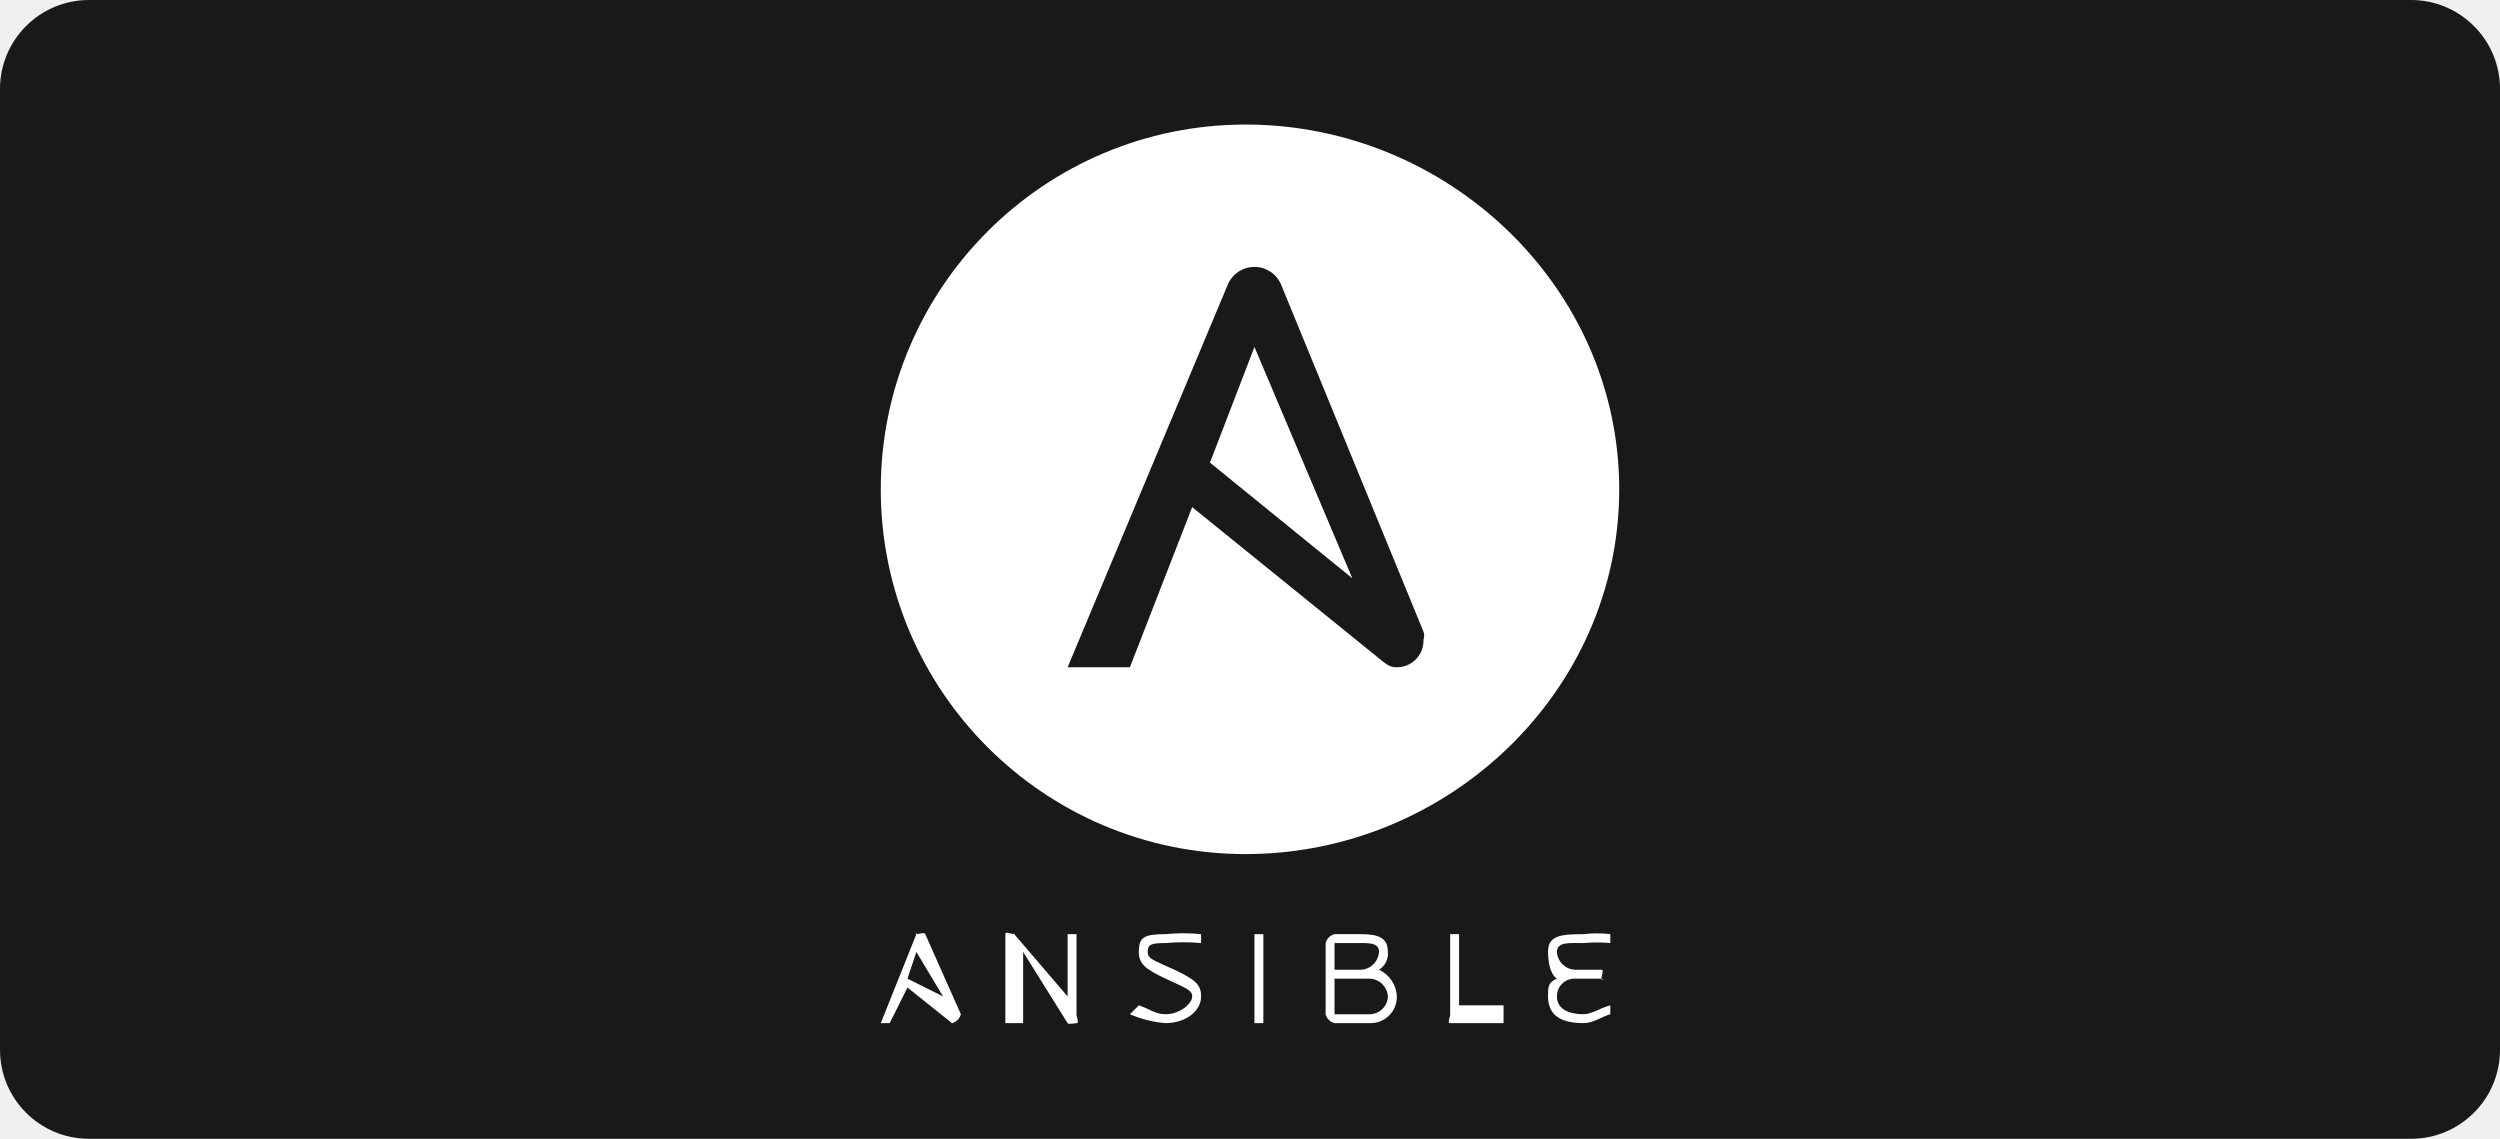
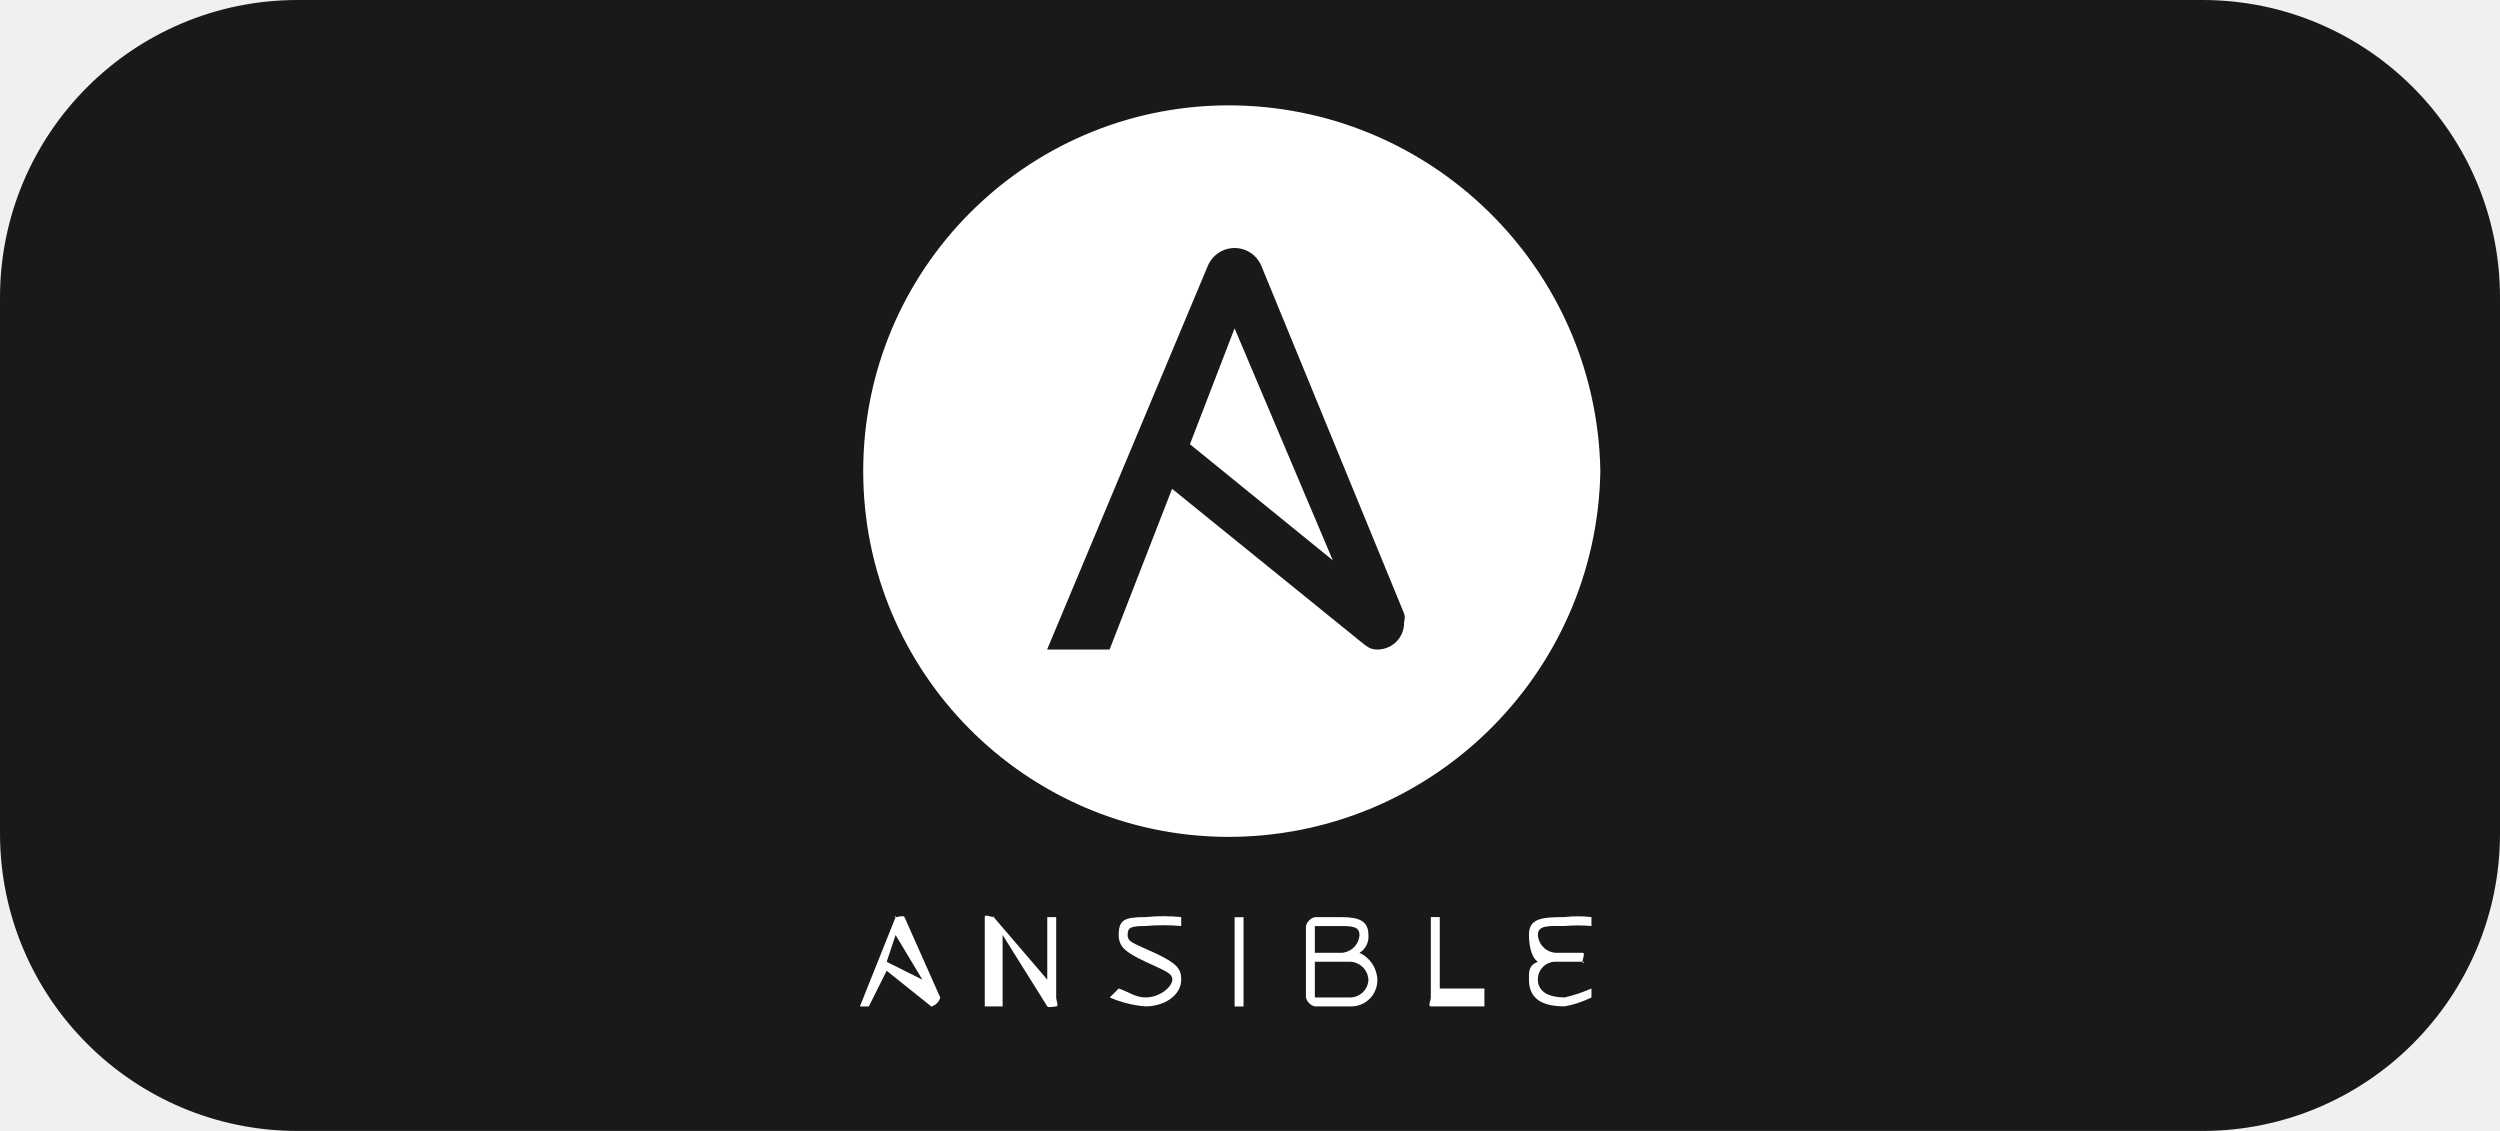
- <svg xmlns="http://www.w3.org/2000/svg" width="281" height="128" viewBox="0 0 281 128">
-   <g id="ansible" transform="translate(-232 -163)">
-     <rect id="box" width="281" height="128" rx="10" transform="translate(232 163)" fill="#1a1918" />
-     <g id="ansible-2" data-name="ansible" transform="translate(330.736 176.218)">
-       <g id="Group_3" data-name="Group 3" transform="translate(0.264 91.477)">
-         <path id="Path_53" data-name="Path 53" d="M52.312,11.264c-.175,0-.869.177-1,0l-5-8v8h-2v-10c0-.369.651,0,1,0,.2,0-.13-.177,0,0l6,7v-7h1v9c0,.384.349,1,0,1" transform="translate(-30.312 -0.959)" fill="#fff" />
-         <path id="Path_54" data-name="Path 54" d="M91.9,11.17a12.271,12.271,0,0,1-4-1l1-1c1.149.369,1.837,1,3,1,1.614,0,3-1.188,3-2,0-.738-.746-.937-3-2s-3-1.671-3-3c0-1.668.587-2,3-2a20.112,20.112,0,0,1,4,0v1a22.638,22.638,0,0,0-4,0c-1.7,0-2,.188-2,1,0,.8.615.893,3,2,2.515,1.166,3,1.79,3,3,0,1.757-1.877,3-4,3" transform="translate(-59.897 -0.866)" fill="#fff" />
-         <path id="Path_55" data-name="Path 55" d="M130.658,1.481h1v10h-1Z" transform="translate(-88.658 -1.176)" fill="#fff" />
-         <path id="Path_56" data-name="Path 56" d="M160.372,6.481h-4v4h4a2.067,2.067,0,0,0,2-2,2.133,2.133,0,0,0-2-2m-1-4h-3v3h3a2.145,2.145,0,0,0,2-2c0-.93-.837-1-2-1m1,9h-4a1.361,1.361,0,0,1-1-1v-8a1.384,1.384,0,0,1,1-1h3c2.006,0,3,.45,3,2a2.125,2.125,0,0,1-1,2,3.429,3.429,0,0,1,2,3,2.938,2.938,0,0,1-3,3" transform="translate(-105.372 -1.176)" fill="#fff" />
-         <path id="Path_57" data-name="Path 57" d="M197.614,11.481c-.363,0,0-.646,0-1v-9h1v8h5v2Z" transform="translate(-133.614 -1.176)" fill="#fff" />
-         <path id="Path_58" data-name="Path 58" d="M236.259,11.17c-2.7,0-4-.978-4-3,0-.959-.047-1.572,1-2-.843-.531-1-2.173-1-3,0-1.83,1.354-2,4-2a12.72,12.72,0,0,1,3,0v1a16.95,16.95,0,0,0-3,0c-1.716,0-3-.137-3,1a2.132,2.132,0,0,0,2,2h3c.32,0,0,.69,0,1s.32,0,0,0h-3a1.968,1.968,0,0,0-2,2c0,1.432,1.343,2,3,2,.9,0,2.011-.764,3-1v1c-.945.266-1.91,1-3,1" transform="translate(-157.259 -0.866)" fill="#fff" />
-         <path id="Path_59" data-name="Path 59" d="M4.264,3.26l3,5-4-2Zm5,7-4-9c-.1-.251-.753,0-1,0s.1-.251,0,0l-4,10h1l2-4,5,4c.186.152-.175,0,0,0a1.384,1.384,0,0,0,1-1c0-.062.039.107,0,0Z" transform="translate(-0.264 -0.956)" fill="#fff" />
+ <svg xmlns="http://www.w3.org/2000/svg" width="84" height="38" viewBox="0 0 84 38">
+   <g id="ansible" transform="translate(-0.011 -0.434)">
+     <rect id="box" width="84" height="38" rx="10" transform="translate(0.011 0.434)" fill="#1a1918" />
+     <g id="ansible-2" data-name="ansible" transform="translate(28.904 3.974)">
+       <g id="Group_3" data-name="Group 3" transform="translate(0 27.228)">
+         <path id="Path_53" data-name="Path 53" d="M46.71,4.147c-.052,0-.26.053-.3,0l-1.5-2.4v2.4h-.6v-3c0-.111.2,0,.3,0,.061,0-.039-.053,0,0l1.8,2.1v-2.1h.3v2.7c0,.115.1.3,0,.3" transform="translate(-40.115 -1.1)" fill="#fff" />
+         <path id="Path_54" data-name="Path 54" d="M89.1,4.085a3.678,3.678,0,0,1-1.2-.3l.3-.3c.344.111.551.3.9.3.484,0,.9-.356.9-.6,0-.221-.224-.281-.9-.6s-.9-.5-.9-.9c0-.5.176-.6.9-.6a6.029,6.029,0,0,1,1.2,0v.3a6.786,6.786,0,0,0-1.2,0c-.51,0-.6.056-.6.3s.184.268.9.6c.754.35.9.536.9.9,0,.527-.563.9-1.2.9" transform="translate(-79.504 -1.039)" fill="#fff" />
+         <path id="Path_55" data-name="Path 55" d="M130.658,1.481h.3v3h-.3Z" transform="translate(-118.068 -1.431)" fill="#fff" />
+         <path id="Path_56" data-name="Path 56" d="M156.87,2.979h-1.2v1.2h1.2a.62.62,0,0,0,.6-.6.639.639,0,0,0-.6-.6m-.3-1.2h-.9v.9h.9a.643.643,0,0,0,.6-.6c0-.279-.251-.3-.6-.3m.3,2.7h-1.2a.408.408,0,0,1-.3-.3V1.78a.415.415,0,0,1,.3-.3h.9c.6,0,.9.135.9.6a.637.637,0,0,1-.3.6,1.028,1.028,0,0,1,.6.9.881.881,0,0,1-.9.9" transform="translate(-140.384 -1.432)" fill="#fff" />
+         <path id="Path_57" data-name="Path 57" d="M197.5,4.478c-.109,0,0-.194,0-.3v-2.7h.3v2.4h1.5v.6Z" transform="translate(-178.317 -1.432)" fill="#fff" />
+         <path id="Path_58" data-name="Path 58" d="M233.458,4.094c-.811,0-1.2-.293-1.2-.9,0-.288-.014-.471.3-.6-.253-.159-.3-.651-.3-.9,0-.549.406-.6,1.2-.6a3.813,3.813,0,0,1,.9,0v.3a5.081,5.081,0,0,0-.9,0c-.514,0-.9-.041-.9.3a.639.639,0,0,0,.6.6h.9c.1,0,0,.207,0,.3s.1,0,0,0h-.9a.59.59,0,0,0-.6.6c0,.429.4.6.9.6a5.084,5.084,0,0,0,.9-.3v.3a3.368,3.368,0,0,1-.9.3" transform="translate(-209.778 -1.048)" fill="#fff" />
+         <path id="Path_59" data-name="Path 59" d="M1.463,1.782l.9,1.5-1.2-.6Zm1.5,2.1-1.2-2.7c-.03-.075-.226,0-.3,0s.03-.075,0,0l-1.2,3h.3l.6-1.2,1.5,1.2c.056.046-.052,0,0,0a.415.415,0,0,0,.3-.3c0-.019.012.032,0,0Z" transform="translate(-0.264 -1.133)" fill="#fff" />
      </g>
-       <g id="Group_4" data-name="Group 4" transform="translate(0.42 0.302)">
-         <path id="Path_60" data-name="Path 60" d="M83.59,41.782c0,22.745-19.255,41-42,41a41,41,0,0,1,0-82c22.745,0,42,18.257,42,41" transform="translate(-0.746 -0.302)" fill="#fff" />
-         <path id="Path_61" data-name="Path 61" d="M87.214,60.034l11,26-16-13Zm19,32-16-39a3.25,3.25,0,0,0-6,0l-18,43h7l7-18,21,17c.855.691,1.2,1,2,1a2.981,2.981,0,0,0,3-3c0-.283.181-.517,0-1Z" transform="translate(-45.37 -34.554)" fill="#1a1918" />
+       <g id="Group_4" data-name="Group 4" transform="translate(0 0)">
+         <path id="Path_60" data-name="Path 60" d="M25.469,13.071A12.509,12.509,0,0,1,12.88,25.361a12.29,12.29,0,0,1,0-24.579,12.509,12.509,0,0,1,12.589,12.29" transform="translate(-0.59 -0.782)" fill="#fff" />
+         <path id="Path_61" data-name="Path 61" d="M72.509,53.731l3.3,7.793-4.8-3.9Zm5.7,9.592-4.8-11.69a.974.974,0,0,0-1.8,0l-5.4,12.889h2.1l2.1-5.4,6.295,5.1c.256.207.359.3.6.3a.893.893,0,0,0,.9-.9c0-.085.054-.155,0-.3Z" transform="translate(-59.92 -46.238)" fill="#1a1918" />
      </g>
    </g>
  </g>
</svg>
